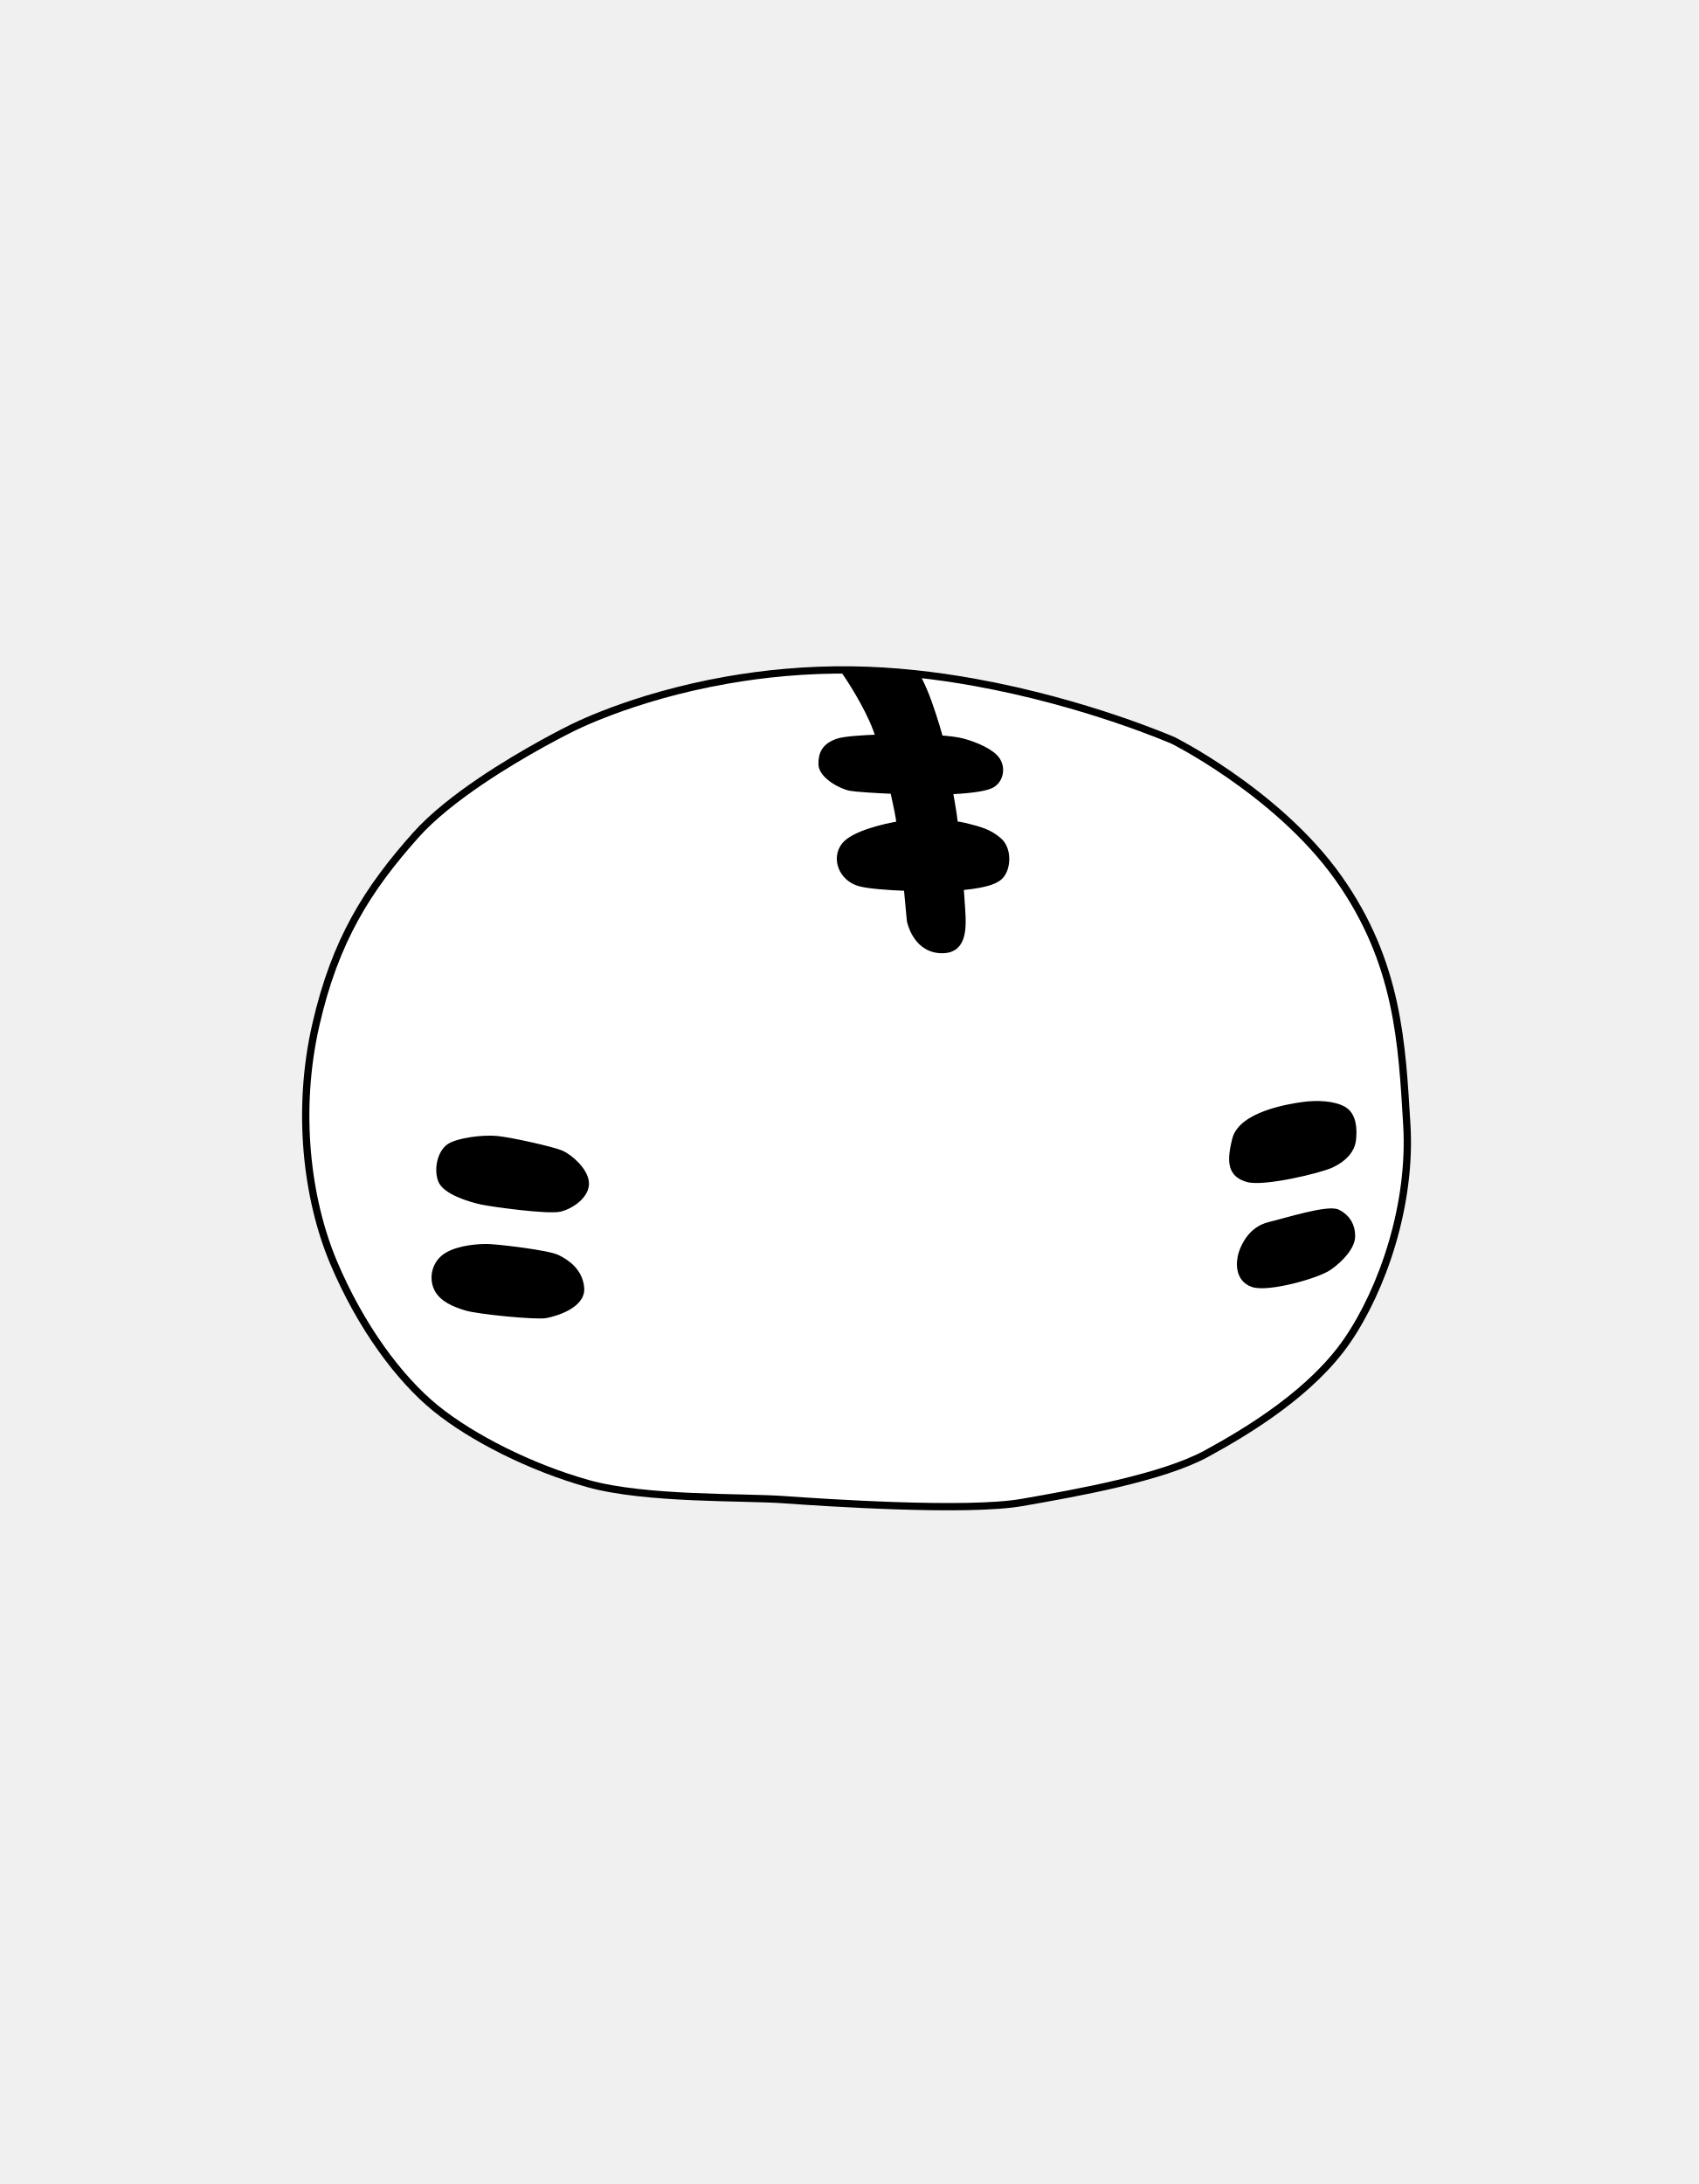
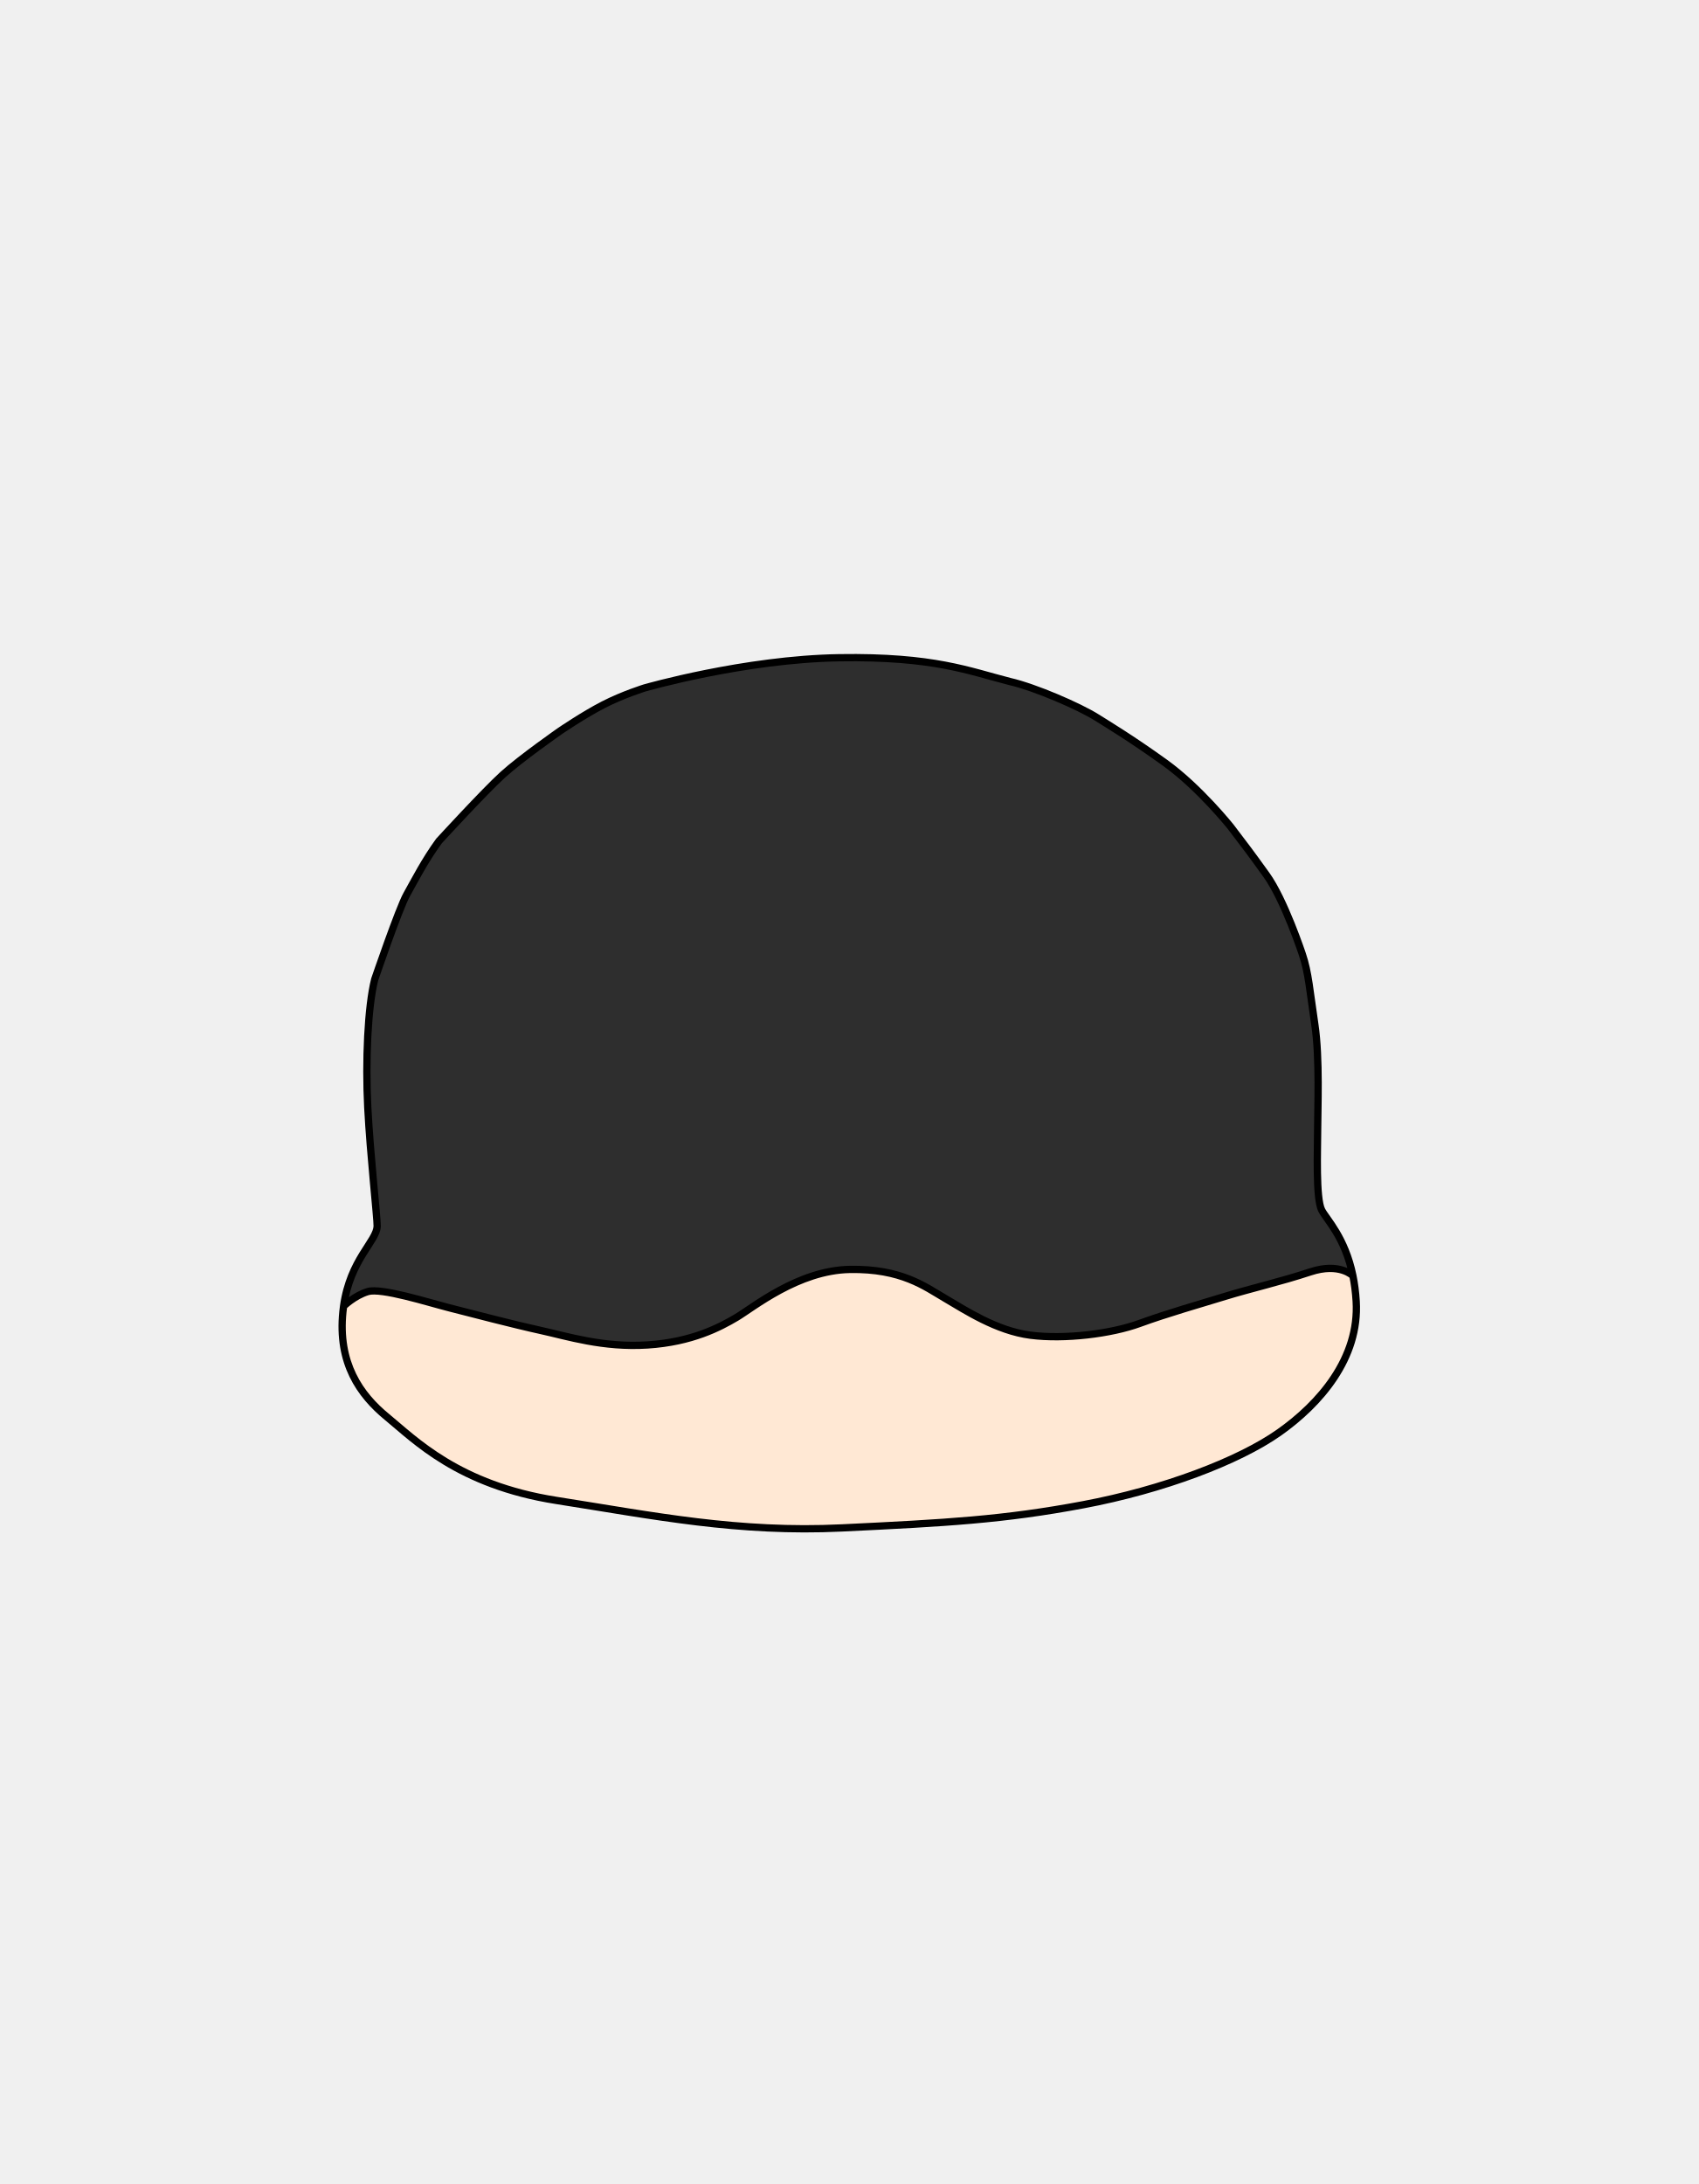
<svg xmlns="http://www.w3.org/2000/svg" width="700" height="900" viewBox="0 0 700 900" fill="none">
-   <path d="M130.139 422.421C122.148 457.482 126.335 493.825 137.501 520.301C148.666 546.777 164.534 568.136 179.526 580.324C194.519 592.512 218.916 604.827 242.487 611.404C266.059 617.982 306.379 616.806 322.817 617.982C339.255 619.159 398.34 623.131 421.136 619.159C443.932 615.187 478.98 608.938 497.124 599.071C515.268 589.204 540.855 573.417 555.277 552.368C569.7 531.319 581.795 496.62 579.78 463.402C577.764 430.183 576.368 396.801 551.639 361.853C538.76 343.653 520.851 329.045 506.644 319.224C493.571 310.187 483.632 305.203 483.632 305.203C483.632 305.203 447.996 289.52 401.536 281.164C385.659 278.309 368.518 276.309 351.103 276.084C332.118 275.839 314.717 277.607 299.483 280.289C259.851 287.268 234.889 300.435 234.889 300.435C234.889 300.435 216.402 309.513 198.021 321.975C188.116 328.69 178.242 336.388 171.307 344.177C151.503 366.423 138.129 387.361 130.139 422.421Z" fill="white" stroke="black" stroke-width="3" stroke-linecap="round" />
-   <path d="M204.778 469.616C198.938 469.053 189.048 470.378 185.484 472.645C181.92 474.913 180.313 481.332 181.909 486.063C183.504 490.795 194.046 493.953 198.661 494.92C203.275 495.887 226.004 498.999 230.778 497.818C235.552 496.636 241.633 492.218 241.217 487.288C240.8 482.357 234.623 477.049 231.238 475.552C227.852 474.055 210.619 470.179 204.778 469.616Z" fill="black" />
-   <path d="M201.653 514.166C197.543 513.996 189.331 514.567 184.332 517.615C179.333 520.663 178.303 526.66 180.302 530.834C182.301 535.009 187.3 537.129 192.299 538.62C197.297 540.111 221.055 542.463 225.054 541.668C229.053 540.873 239.8 537.626 239.269 530.834C238.738 524.043 233.489 520.464 229.553 518.543C225.616 516.621 205.764 514.335 201.653 514.166Z" fill="black" />
-   <path d="M523.25 505.042C516.189 506.731 513.127 512.96 511.971 516.472C510.815 519.983 510.347 526.874 516.439 528.929C522.531 530.983 542.723 525.429 547.628 521.983C552.533 518.538 557 513.502 557 509.361C557 505.219 555.095 501.84 551.221 499.885C547.346 497.931 530.311 503.352 523.25 505.042Z" fill="black" />
-   <path d="M536.806 455.629C530.385 456.518 511.74 459.784 509.293 469.616C506.845 479.448 507.824 483.743 514.186 485.622C520.549 487.5 543.808 482.039 548.727 479.674C553.647 477.309 556.858 473.96 557.354 469.616C557.849 465.272 557.504 459.714 553.674 457.472C549.844 455.229 543.227 454.74 536.806 455.629Z" fill="black" />
-   <path d="M397.807 340.64C396.534 340.318 395.007 340.062 393.338 339.862C387.094 339.114 378.856 339.151 374.404 339.452C373.519 339.512 372.373 339.646 371.054 339.849C363.967 340.939 351.875 344.028 348.3 348.427C344.06 353.645 347.14 361.663 354.221 363.699C357.688 364.696 365.813 365.331 373.954 365.641C382.439 365.963 390.941 365.931 394.207 365.584C394.677 365.535 395.158 365.484 395.646 365.432C401.797 364.775 409.118 363.872 412.009 361.003C415.13 357.906 415.53 350.1 411.569 346.622C407.609 343.143 403.848 342.167 397.807 340.64Z" fill="black" />
-   <path d="M377.383 304.085C375.087 303.985 368.97 303.979 362.606 304.186C355.443 304.419 347.968 304.923 345.278 305.866C340.197 307.648 338.717 310.575 338.797 314.945C338.877 319.314 346.478 323.641 350.559 324.405C352.752 324.815 360.451 325.311 368.309 325.656C375.073 325.953 381.954 326.138 385.544 326.059C387.29 326.021 389.198 325.957 391.152 325.861C397.883 325.531 405.146 324.82 408.107 323.472C411.927 321.732 412.948 316.896 410.828 313.502C408.707 310.109 402.146 307.309 396.946 305.866C394.39 305.158 390.801 304.766 387.233 304.527C383.538 304.278 379.866 304.192 377.383 304.085Z" fill="black" />
-   <path d="M374.404 339.452C378.856 339.151 387.094 339.114 393.338 339.862C393.037 337.336 392.722 335.028 392.398 333.081C392.035 330.9 391.606 328.424 391.152 325.861C389.198 325.957 387.29 326.021 385.544 326.059C381.954 326.138 375.073 325.953 368.309 325.656C368.985 328.695 369.574 331.498 370.07 333.864C370.378 335.331 370.711 337.398 371.054 339.849C372.373 339.646 373.519 339.512 374.404 339.452Z" fill="black" />
-   <path d="M362.606 304.186C368.97 303.979 375.087 303.985 377.383 304.085C379.866 304.192 383.538 304.278 387.233 304.527C387.178 304.238 387.149 304.085 387.149 304.085C387.149 304.085 385.109 296.685 382.534 289.537C379.959 282.39 377.383 277.947 377.383 277.947L348.3 276.659C348.3 276.659 355.031 286.216 359.736 296.685C360.745 298.929 361.703 301.476 362.606 304.186Z" fill="black" />
-   <path d="M394.207 365.584C390.941 365.931 382.439 365.963 373.954 365.641C374.713 373.377 375.237 379.36 375.237 379.36C375.237 379.36 377.352 390.499 387.149 391.272C396.946 392.045 396.827 383.078 396.273 374.565C396.127 372.317 395.914 369.12 395.646 365.432C395.158 365.484 394.677 365.535 394.207 365.584Z" fill="black" />
-   <path d="M393.338 339.862C387.094 339.114 378.856 339.151 374.404 339.452C373.519 339.512 372.373 339.646 371.054 339.849M393.338 339.862C393.037 337.336 392.722 335.028 392.398 333.081C392.035 330.9 391.606 328.424 391.152 325.861M393.338 339.862C395.007 340.062 396.534 340.318 397.807 340.64C403.848 342.167 407.609 343.143 411.569 346.622C415.53 350.1 415.13 357.906 412.009 361.003C409.118 363.872 401.797 364.775 395.646 365.432M393.338 339.862C394.274 347.708 395.082 357.66 395.646 365.432M391.152 325.861C389.198 325.957 387.29 326.021 385.544 326.059C381.954 326.138 375.073 325.953 368.309 325.656M391.152 325.861C397.883 325.531 405.146 324.82 408.107 323.472C411.927 321.732 412.948 316.896 410.828 313.502C408.707 310.109 402.146 307.309 396.946 305.866C394.39 305.158 390.801 304.766 387.233 304.527M391.152 325.861C389.554 316.842 387.65 306.737 387.233 304.527M368.309 325.656C368.985 328.695 369.574 331.498 370.07 333.864C370.378 335.331 370.711 337.398 371.054 339.849M368.309 325.656C360.451 325.311 352.752 324.815 350.559 324.405C346.478 323.641 338.877 319.314 338.797 314.945C338.717 310.575 340.197 307.648 345.278 305.866C347.968 304.923 355.443 304.419 362.606 304.186M368.309 325.656C366.81 318.921 364.885 311.03 362.606 304.186M371.054 339.849C363.967 340.939 351.875 344.028 348.3 348.427C344.06 353.645 347.14 361.663 354.221 363.699C357.688 364.696 365.813 365.331 373.954 365.641M371.054 339.849C372.051 346.964 373.139 357.317 373.954 365.641M362.606 304.186C368.97 303.979 375.087 303.985 377.383 304.085C379.866 304.192 383.538 304.278 387.233 304.527M362.606 304.186C361.703 301.476 360.745 298.929 359.736 296.685C355.031 286.216 348.3 276.659 348.3 276.659L377.383 277.947C377.383 277.947 379.959 282.39 382.534 289.537C385.109 296.685 387.149 304.085 387.149 304.085C387.149 304.085 387.178 304.238 387.233 304.527M373.954 365.641C382.439 365.963 390.941 365.931 394.207 365.584C394.677 365.535 395.158 365.484 395.646 365.432M373.954 365.641C374.713 373.377 375.237 379.36 375.237 379.36C375.237 379.36 377.352 390.499 387.149 391.272C396.946 392.045 396.827 383.078 396.273 374.565C396.127 372.317 395.914 369.12 395.646 365.432M204.778 469.616C198.938 469.053 189.048 470.378 185.484 472.645C181.92 474.913 180.313 481.332 181.909 486.063C183.504 490.795 194.046 493.953 198.661 494.92C203.275 495.887 226.004 498.999 230.778 497.818C235.552 496.636 241.633 492.218 241.217 487.288C240.8 482.357 234.623 477.049 231.238 475.552C227.852 474.055 210.619 470.179 204.778 469.616ZM201.653 514.166C197.543 513.996 189.331 514.567 184.332 517.615C179.333 520.663 178.303 526.66 180.302 530.834C182.301 535.009 187.3 537.129 192.299 538.62C197.297 540.111 221.055 542.463 225.054 541.668C229.053 540.873 239.8 537.626 239.269 530.834C238.738 524.043 233.489 520.464 229.553 518.543C225.616 516.621 205.764 514.335 201.653 514.166ZM536.806 455.629C530.385 456.518 511.74 459.784 509.293 469.616C506.845 479.448 507.824 483.743 514.186 485.622C520.549 487.5 543.808 482.039 548.727 479.674C553.647 477.309 556.858 473.96 557.354 469.616C557.849 465.272 557.504 459.714 553.674 457.472C549.844 455.229 543.227 454.74 536.806 455.629ZM523.25 505.042C516.189 506.731 513.127 512.96 511.971 516.472C510.815 519.983 510.347 526.874 516.439 528.929C522.531 530.983 542.723 525.429 547.628 521.983C552.533 518.538 557 513.502 557 509.361C557 505.219 555.095 501.84 551.221 499.885C547.346 497.931 530.311 503.352 523.25 505.042Z" stroke="black" stroke-width="3" stroke-linecap="round" />
+   <path d="M345.864 271.043C306.759 271.656 265.745 283.468 265.745 283.468C265.745 283.468 256.847 286.206 248.633 290.429C240.419 294.651 230.747 301.273 230.747 301.273C230.747 301.273 214.693 312.454 207.164 319.301C199.634 326.148 180.927 346.557 180.927 346.557C175.059 354.584 170.867 362.85 167.634 368.6C164.4 374.35 154.42 403.617 154.42 403.617C151.568 414.908 150.587 437.162 151.568 456.412C152.55 475.662 155.531 502.268 155.439 505.297C155.25 511.536 144.315 518.952 141.592 538.299C141.592 538.299 146.027 533.928 151.578 532.247C157.129 530.567 176.193 536.631 185.031 538.896C193.869 541.161 211.763 545.837 222.793 548.248C233.822 550.659 248.503 555.408 266.836 554.239C285.169 553.07 296.707 546.931 303.502 542.915C310.297 538.899 328.963 523.484 350.248 523.114C371.534 522.745 381.217 530.202 389.471 535.024C397.724 539.846 410.58 548.394 424.676 550.221C438.773 552.047 457.983 549.636 469.596 545.399C481.21 541.161 494.43 537.435 504.875 534.22C515.32 531.005 527.883 528.156 540.007 524.137C552.132 520.119 557.568 525.75 557.568 525.75C554.322 509.843 546.792 502.716 544.7 498.655C542.194 493.79 543.036 473.488 543.036 465.442C543.036 457.397 543.952 436.065 541.894 422.313C539.837 408.56 539.276 400.701 536.75 393.31C536.75 393.31 529.362 370.856 521.879 360.472C514.397 350.087 514.023 349.713 507.289 340.825C507.289 340.825 494.428 324.626 480.166 314.348C465.905 304.07 455.421 297.829 452.108 295.73C444.747 291.069 426.374 283.164 416.252 280.86C399.384 276.565 384.969 270.429 345.864 271.043Z" fill="#2E2E2E" />
+   <path d="M229.326 618.314C269.823 624.676 304.148 631.692 347.077 629.634C390.006 627.576 413.575 626.266 446.403 620.091C479.231 613.917 510.376 602.129 527.117 590.34C543.858 578.552 560.319 559.747 558.916 536.265C558.685 532.387 558.21 528.897 557.568 525.75C557.568 525.75 552.132 520.119 540.007 524.137C527.883 528.156 515.32 531.005 504.875 534.22C494.43 537.435 481.21 541.161 469.596 545.399C457.983 549.636 438.773 552.047 424.676 550.221C410.58 548.394 397.724 539.846 389.471 535.024C381.217 530.202 371.534 522.745 350.248 523.114C328.963 523.484 310.297 538.899 303.502 542.915C296.707 546.931 285.169 553.07 266.836 554.239C248.503 555.408 233.822 550.659 222.793 548.248C211.763 545.837 193.869 541.161 185.031 538.896C176.193 536.631 157.129 530.567 151.578 532.247C146.027 533.928 141.592 538.299 141.592 538.299C141.488 539.038 141.396 539.794 141.317 540.568C139.169 561.617 148.238 574.716 159.555 583.979C170.871 593.241 188.829 611.952 229.326 618.314Z" fill="#FFE8D4" />
+   <path d="M141.317 540.568L142.809 540.721L141.317 540.568ZM155.439 505.297L153.94 505.252L155.439 505.297ZM154.42 403.617L153 403.133L152.981 403.191L152.966 403.25L154.42 403.617ZM265.745 283.468L265.33 282.026L265.317 282.03L265.304 282.034L265.745 283.468ZM452.108 295.73L452.911 294.463L452.108 295.73ZM544.7 498.655L543.367 499.342L544.7 498.655ZM558.916 536.265L557.419 536.354L558.916 536.265ZM536.75 393.31L535.325 393.779L535.328 393.787L535.331 393.795L536.75 393.31ZM416.252 280.86L415.882 282.314L415.901 282.319L415.919 282.323L416.252 280.86ZM180.927 346.557L179.821 345.544L179.765 345.605L179.716 345.672L180.927 346.557ZM230.747 301.273L229.9 300.036L229.89 300.043L230.747 301.273ZM507.289 340.825L508.485 339.919L508.475 339.905L508.464 339.892L507.289 340.825ZM141.592 538.299L140.107 538.09L141.592 538.299ZM347.005 628.136C304.268 630.185 270.129 623.205 229.559 616.832L229.093 619.796C269.518 626.146 304.028 633.2 347.149 631.132L347.005 628.136ZM229.559 616.832C189.519 610.542 171.857 592.109 160.505 582.818L158.605 585.139C169.886 594.373 188.138 613.362 229.093 619.796L229.559 616.832ZM160.505 582.818C149.469 573.786 140.725 561.143 142.809 540.721L139.825 540.416C137.613 562.09 147.007 575.647 158.605 585.139L160.505 582.818ZM265.745 283.468C266.16 284.909 266.16 284.909 266.16 284.909C266.16 284.909 266.161 284.909 266.161 284.909C266.162 284.908 266.164 284.908 266.166 284.907C266.171 284.906 266.178 284.904 266.187 284.901C266.206 284.896 266.235 284.888 266.273 284.877C266.35 284.855 266.466 284.822 266.619 284.779C266.925 284.694 267.381 284.568 267.975 284.407C269.165 284.085 270.911 283.623 273.129 283.067C277.566 281.955 283.891 280.465 291.435 278.956C306.532 275.935 326.463 272.847 345.888 272.542L345.84 269.543C326.161 269.852 306.032 272.976 290.846 276.014C283.248 277.535 276.875 279.036 272.4 280.157C270.162 280.718 268.398 281.185 267.192 281.511C266.589 281.674 266.125 281.802 265.811 281.89C265.654 281.934 265.535 281.968 265.454 281.991C265.414 282.002 265.383 282.011 265.362 282.017C265.352 282.02 265.344 282.022 265.339 282.024C265.336 282.024 265.334 282.025 265.332 282.025C265.332 282.026 265.331 282.026 265.331 282.026C265.33 282.026 265.33 282.026 265.745 283.468ZM540.411 422.535C542.446 436.14 541.536 457.262 541.536 465.442H544.536C544.536 457.532 545.457 435.99 543.378 422.091L540.411 422.535ZM541.536 465.442C541.536 469.378 541.326 476.581 541.428 483.265C541.48 486.626 541.611 489.92 541.89 492.695C542.162 495.394 542.594 497.842 543.367 499.342L546.034 497.968C545.553 497.035 545.15 495.121 544.875 492.394C544.608 489.743 544.479 486.546 544.428 483.218C544.325 476.523 544.536 469.553 544.536 465.442H541.536ZM557.419 536.354C558.775 559.046 542.855 577.424 526.253 589.114L527.981 591.567C544.862 579.68 561.864 560.449 560.414 536.175L557.419 536.354ZM526.253 589.114C509.754 600.732 478.84 612.464 446.126 618.617L446.68 621.566C479.621 615.37 510.997 603.525 527.981 591.567L526.253 589.114ZM446.126 618.617C413.41 624.771 389.935 626.078 347.005 628.136L347.149 631.132C390.077 629.074 413.739 627.762 446.68 621.566L446.126 618.617ZM520.662 361.348C524.287 366.379 527.948 374.438 530.729 381.345C532.111 384.778 533.262 387.89 534.066 390.144C534.468 391.27 534.784 392.181 534.999 392.81C535.106 393.124 535.188 393.367 535.243 393.532C535.271 393.614 535.291 393.676 535.305 393.718C535.312 393.739 535.317 393.754 535.321 393.764C535.322 393.77 535.324 393.773 535.324 393.776C535.325 393.777 535.325 393.778 535.325 393.778C535.325 393.779 535.325 393.779 535.325 393.779C535.325 393.779 535.325 393.779 536.75 393.31C538.175 392.841 538.175 392.841 538.175 392.841C538.175 392.84 538.175 392.84 538.175 392.84C538.174 392.839 538.174 392.838 538.173 392.836C538.172 392.833 538.171 392.829 538.169 392.823C538.165 392.812 538.16 392.795 538.152 392.773C538.138 392.729 538.116 392.664 538.088 392.579C538.031 392.409 537.947 392.16 537.838 391.84C537.619 391.2 537.299 390.276 536.892 389.135C536.077 386.854 534.913 383.704 533.512 380.225C530.728 373.31 526.954 364.949 523.096 359.595L520.662 361.348ZM535.331 393.795C537.798 401.015 538.329 408.622 540.411 422.535L543.378 422.091C541.344 408.497 540.753 400.387 538.17 392.825L535.331 393.795ZM345.888 272.542C384.756 271.933 398.972 278.008 415.882 282.314L416.622 279.407C399.795 275.122 385.181 268.926 345.84 269.543L345.888 272.542ZM415.919 282.323C420.853 283.446 427.883 285.959 434.634 288.794C441.388 291.63 447.731 294.734 451.305 296.998L452.911 294.463C449.124 292.065 442.6 288.886 435.796 286.028C428.99 283.17 421.773 280.578 416.585 279.398L415.919 282.323ZM180.927 346.557C182.033 347.571 182.033 347.571 182.033 347.57C182.033 347.57 182.033 347.57 182.034 347.57C182.034 347.569 182.035 347.568 182.036 347.567C182.038 347.565 182.042 347.561 182.046 347.556C182.055 347.546 182.068 347.532 182.086 347.512C182.122 347.474 182.174 347.416 182.244 347.341C182.382 347.19 182.586 346.968 182.849 346.683C183.374 346.112 184.133 345.289 185.068 344.28C186.937 342.262 189.508 339.501 192.313 336.526C197.94 330.558 204.459 323.788 208.173 320.41L206.154 318.191C202.339 321.66 195.74 328.518 190.13 334.467C187.318 337.451 184.741 340.219 182.867 342.242C181.93 343.253 181.169 344.078 180.642 344.651C180.379 344.937 180.174 345.16 180.034 345.311C179.965 345.387 179.911 345.445 179.876 345.484C179.858 345.504 179.844 345.519 179.835 345.528C179.831 345.533 179.827 345.537 179.825 345.54C179.824 345.541 179.823 345.542 179.822 345.543C179.822 345.543 179.822 345.543 179.821 345.543C179.821 345.543 179.821 345.544 180.927 346.557ZM208.173 320.41C211.874 317.044 217.714 312.578 222.669 308.927C225.138 307.108 227.373 305.501 228.991 304.349C229.8 303.774 230.454 303.312 230.906 302.994C231.132 302.835 231.307 302.713 231.425 302.63C231.484 302.588 231.529 302.557 231.56 302.536C231.575 302.525 231.586 302.517 231.594 302.512C231.597 302.509 231.6 302.508 231.602 302.506C231.603 302.506 231.604 302.505 231.604 302.505C231.604 302.505 231.604 302.505 231.604 302.504C231.605 302.504 231.605 302.504 230.747 301.273C229.89 300.043 229.89 300.043 229.89 300.043C229.89 300.043 229.89 300.043 229.889 300.043C229.889 300.044 229.888 300.044 229.887 300.045C229.885 300.046 229.882 300.048 229.878 300.051C229.87 300.057 229.858 300.065 229.843 300.076C229.811 300.097 229.765 300.13 229.705 300.172C229.585 300.256 229.408 300.38 229.18 300.54C228.724 300.861 228.065 301.326 227.251 301.905C225.624 303.064 223.375 304.68 220.889 306.512C215.935 310.163 209.982 314.71 206.154 318.191L208.173 320.41ZM506.094 341.731C512.828 350.62 513.192 350.98 520.662 361.348L523.096 359.595C515.602 349.193 515.218 348.806 508.485 339.919L506.094 341.731ZM451.305 296.998C454.643 299.111 465.074 305.321 479.289 315.565L481.043 313.131C466.735 302.82 456.199 296.546 452.911 294.463L451.305 296.998ZM479.289 315.565C486.307 320.623 493.012 327.163 497.981 332.466C500.461 335.113 502.498 337.441 503.914 339.105C504.622 339.937 505.174 340.603 505.549 341.06C505.736 341.288 505.878 341.464 505.974 341.582C506.021 341.641 506.057 341.685 506.081 341.715C506.092 341.73 506.101 341.741 506.107 341.748C506.11 341.751 506.112 341.754 506.113 341.756C506.114 341.756 506.114 341.757 506.114 341.757C506.114 341.757 506.114 341.757 506.115 341.758C506.114 341.758 506.114 341.757 507.289 340.825C508.464 339.892 508.464 339.892 508.464 339.892C508.463 339.891 508.463 339.891 508.463 339.891C508.462 339.89 508.462 339.889 508.461 339.888C508.459 339.886 508.456 339.882 508.453 339.878C508.446 339.87 508.436 339.857 508.423 339.841C508.397 339.808 508.359 339.761 508.309 339.699C508.209 339.575 508.061 339.392 507.869 339.158C507.484 338.688 506.92 338.008 506.199 337.161C504.758 335.467 502.689 333.103 500.17 330.415C495.144 325.05 488.287 318.352 481.043 313.131L479.289 315.565ZM156.939 505.343C156.965 504.473 156.783 502.123 156.506 498.957C156.224 495.733 155.828 491.513 155.4 486.802C154.544 477.365 153.556 465.927 153.066 456.335L150.07 456.488C150.563 466.146 151.556 477.637 152.413 487.073C152.842 491.798 153.236 496 153.517 499.219C153.804 502.496 153.96 504.608 153.94 505.252L156.939 505.343ZM153.066 456.335C152.087 437.125 153.079 415.052 155.874 403.985L152.966 403.25C150.058 414.763 149.087 437.199 150.07 456.488L153.066 456.335ZM154.42 403.617C155.84 404.101 155.84 404.101 155.84 404.101C155.84 404.101 155.84 404.101 155.84 404.1C155.841 404.099 155.841 404.098 155.842 404.096C155.843 404.093 155.845 404.088 155.847 404.081C155.852 404.067 155.859 404.046 155.868 404.018C155.887 403.963 155.915 403.881 155.952 403.773C156.026 403.558 156.134 403.242 156.274 402.837C156.552 402.026 156.954 400.862 157.447 399.448C158.432 396.617 159.778 392.785 161.225 388.774C162.673 384.762 164.218 380.578 165.602 377.044C166.999 373.473 168.193 370.666 168.941 369.335L166.326 367.865C165.458 369.409 164.191 372.417 162.808 375.951C161.411 379.521 159.855 383.733 158.403 387.756C156.951 391.781 155.601 395.624 154.613 398.461C154.12 399.88 153.717 401.048 153.437 401.861C153.297 402.267 153.188 402.585 153.114 402.801C153.077 402.909 153.049 402.992 153.029 403.048C153.02 403.076 153.013 403.097 153.008 403.112C153.005 403.119 153.004 403.124 153.002 403.128C153.002 403.129 153.001 403.131 153.001 403.132C153.001 403.132 153.001 403.133 153.001 403.133C153 403.133 153 403.133 154.42 403.617ZM168.941 369.335C172.212 363.518 176.339 355.374 182.138 347.442L179.716 345.672C173.779 353.793 169.522 362.182 166.326 367.865L168.941 369.335ZM230.747 301.273C231.595 302.511 231.595 302.511 231.595 302.511C231.595 302.511 231.595 302.511 231.595 302.511C231.595 302.511 231.596 302.511 231.596 302.51C231.597 302.51 231.599 302.508 231.601 302.507C231.605 302.504 231.612 302.499 231.621 302.493C231.639 302.481 231.666 302.463 231.701 302.438C231.773 302.39 231.879 302.318 232.018 302.224C232.296 302.037 232.702 301.764 233.216 301.423C234.244 300.74 235.701 299.786 237.413 298.701C240.843 296.527 245.271 293.844 249.318 291.763L247.947 289.095C243.781 291.236 239.265 293.975 235.807 296.168C234.074 297.266 232.599 298.232 231.557 298.923C231.036 299.269 230.623 299.546 230.34 299.737C230.198 299.833 230.089 299.907 230.014 299.958C229.977 299.983 229.949 300.002 229.93 300.015C229.92 300.022 229.913 300.027 229.908 300.03C229.905 300.032 229.903 300.033 229.902 300.034C229.901 300.035 229.901 300.035 229.901 300.035C229.9 300.035 229.9 300.036 229.9 300.036C229.9 300.036 229.9 300.036 230.747 301.273ZM249.318 291.763C253.354 289.688 257.573 287.971 260.793 286.77C262.401 286.171 263.754 285.702 264.703 285.384C265.178 285.225 265.551 285.103 265.804 285.022C265.931 284.981 266.028 284.951 266.092 284.93C266.125 284.92 266.149 284.913 266.164 284.908C266.172 284.905 266.178 284.904 266.182 284.903C266.183 284.902 266.185 284.902 266.186 284.901C266.186 284.901 266.186 284.901 266.186 284.901C266.186 284.901 266.186 284.901 266.186 284.901C266.186 284.901 266.186 284.901 265.745 283.468C265.304 282.034 265.304 282.034 265.303 282.034C265.303 282.034 265.303 282.034 265.303 282.034C265.302 282.034 265.302 282.035 265.301 282.035C265.3 282.035 265.298 282.036 265.295 282.037C265.29 282.038 265.283 282.04 265.274 282.043C265.256 282.049 265.229 282.057 265.194 282.068C265.124 282.09 265.021 282.123 264.889 282.165C264.623 282.25 264.237 282.376 263.749 282.539C262.774 282.866 261.389 283.346 259.745 283.959C256.463 285.183 252.125 286.947 247.947 289.095L249.318 291.763ZM142.809 540.721C142.886 539.965 142.976 539.228 143.077 538.508L140.107 538.09C140 538.848 139.906 539.623 139.825 540.416L142.809 540.721ZM143.077 538.508C144.401 529.107 147.712 522.614 150.745 517.667C151.508 516.422 152.252 515.278 152.953 514.194C153.648 513.119 154.307 512.093 154.874 511.121C155.987 509.214 156.879 507.303 156.939 505.343L153.94 505.252C153.905 506.411 153.359 507.766 152.283 509.609C151.756 510.513 151.133 511.483 150.433 512.565C149.739 513.64 148.973 514.817 148.187 516.099C145.025 521.256 141.507 528.145 140.107 538.09L143.077 538.508ZM141.592 538.299C142.645 539.367 142.645 539.368 142.644 539.368C142.644 539.368 142.644 539.368 142.644 539.368C142.644 539.368 142.644 539.368 142.644 539.368C142.644 539.368 142.644 539.368 142.644 539.368C142.645 539.367 142.647 539.365 142.65 539.362C142.656 539.356 142.667 539.346 142.681 539.333C142.709 539.305 142.754 539.263 142.815 539.207C142.935 539.095 143.117 538.929 143.355 538.723C143.83 538.31 144.523 537.74 145.382 537.119C147.114 535.867 149.458 534.456 152.013 533.683L151.144 530.812C148.148 531.719 145.498 533.334 143.625 534.688C142.681 535.37 141.918 535.997 141.389 536.457C141.123 536.687 140.916 536.876 140.772 537.009C140.7 537.076 140.644 537.129 140.605 537.167C140.586 537.185 140.57 537.2 140.559 537.211C140.554 537.216 140.549 537.221 140.546 537.224C140.544 537.226 140.543 537.227 140.542 537.228C140.541 537.229 140.54 537.229 140.54 537.23C140.54 537.23 140.54 537.23 140.539 537.23C140.539 537.231 140.539 537.231 141.592 538.299ZM152.013 533.683C153.057 533.367 154.995 533.377 157.702 533.745C160.334 534.103 163.456 534.76 166.719 535.55C173.321 537.148 180.104 539.182 184.658 540.349L185.403 537.443C181.119 536.345 173.952 534.214 167.425 532.634C164.123 531.835 160.887 531.15 158.106 530.772C155.402 530.405 152.875 530.287 151.144 530.812L152.013 533.683ZM184.658 540.349C193.476 542.609 211.409 547.295 222.472 549.714L223.113 546.783C212.118 544.379 194.261 539.713 185.403 537.443L184.658 540.349ZM222.472 549.714C233.353 552.092 248.327 556.923 266.931 555.736L266.741 552.742C248.679 553.894 234.29 549.226 223.113 546.783L222.472 549.714ZM266.931 555.736C285.59 554.547 297.363 548.286 304.266 544.206L302.739 541.623C296.052 545.575 284.748 551.594 266.741 552.742L266.931 555.736ZM304.266 544.206C306.008 543.176 308.532 541.403 311.509 539.428C314.53 537.424 318.122 535.138 322.152 532.968C330.23 528.619 339.972 524.793 350.274 524.614L350.222 521.615C339.239 521.805 329.005 525.871 320.73 530.326C316.584 532.558 312.906 534.901 309.85 536.929C306.751 538.985 304.394 540.645 302.739 541.623L304.266 544.206ZM350.274 524.614C360.724 524.433 368.269 526.171 374.194 528.517C380.167 530.882 384.489 533.85 388.714 536.319L390.228 533.729C386.199 531.375 381.552 528.204 375.299 525.727C368.997 523.232 361.058 521.426 350.222 521.615L350.274 524.614ZM388.714 536.319C396.839 541.066 410.01 549.833 424.484 551.708L424.869 548.733C411.149 546.956 398.61 538.626 390.228 533.729L388.714 536.319ZM424.484 551.708C438.823 553.566 458.275 551.127 470.11 546.808L469.082 543.99C457.691 548.146 438.724 550.529 424.869 548.733L424.484 551.708ZM470.11 546.808C481.676 542.588 494.821 538.884 505.316 535.654L504.434 532.786C494.039 535.986 480.744 539.734 469.082 543.99L470.11 546.808ZM505.316 535.654C510.507 534.056 516.225 532.549 522.204 530.928C528.168 529.311 534.375 527.584 540.479 525.561L539.535 522.713C533.515 524.709 527.378 526.417 521.419 528.032C515.474 529.644 509.687 531.169 504.434 532.786L505.316 535.654ZM543.367 499.342C545.711 503.893 552.902 510.386 556.098 526.05L559.038 525.45C555.742 509.3 547.874 501.54 546.034 497.968L543.367 499.342ZM556.098 526.05C556.726 529.125 557.191 532.545 557.419 536.354L560.414 536.175C560.178 532.229 559.694 528.668 559.038 525.45L556.098 526.05ZM540.479 525.561C546.261 523.645 550.328 524.062 552.884 524.867C554.172 525.273 555.103 525.786 555.698 526.182C555.996 526.38 556.209 526.549 556.341 526.66C556.406 526.716 556.451 526.757 556.476 526.78C556.488 526.792 556.495 526.799 556.498 526.801C556.499 526.802 556.498 526.802 556.497 526.8C556.496 526.8 556.495 526.799 556.494 526.797C556.493 526.796 556.492 526.796 556.492 526.795C556.491 526.794 556.49 526.794 556.49 526.793C556.49 526.793 556.489 526.792 557.568 525.75C558.647 524.708 558.646 524.708 558.646 524.707C558.645 524.706 558.645 524.706 558.644 524.705C558.643 524.704 558.642 524.703 558.64 524.701C558.637 524.698 558.634 524.695 558.631 524.692C558.624 524.685 558.616 524.677 558.607 524.667C558.587 524.648 558.563 524.624 558.532 524.596C558.471 524.538 558.388 524.462 558.281 524.372C558.068 524.191 557.762 523.951 557.36 523.684C556.557 523.15 555.371 522.506 553.785 522.006C550.591 521 545.878 520.611 539.535 522.713L540.479 525.561Z" fill="black" />
</svg>
